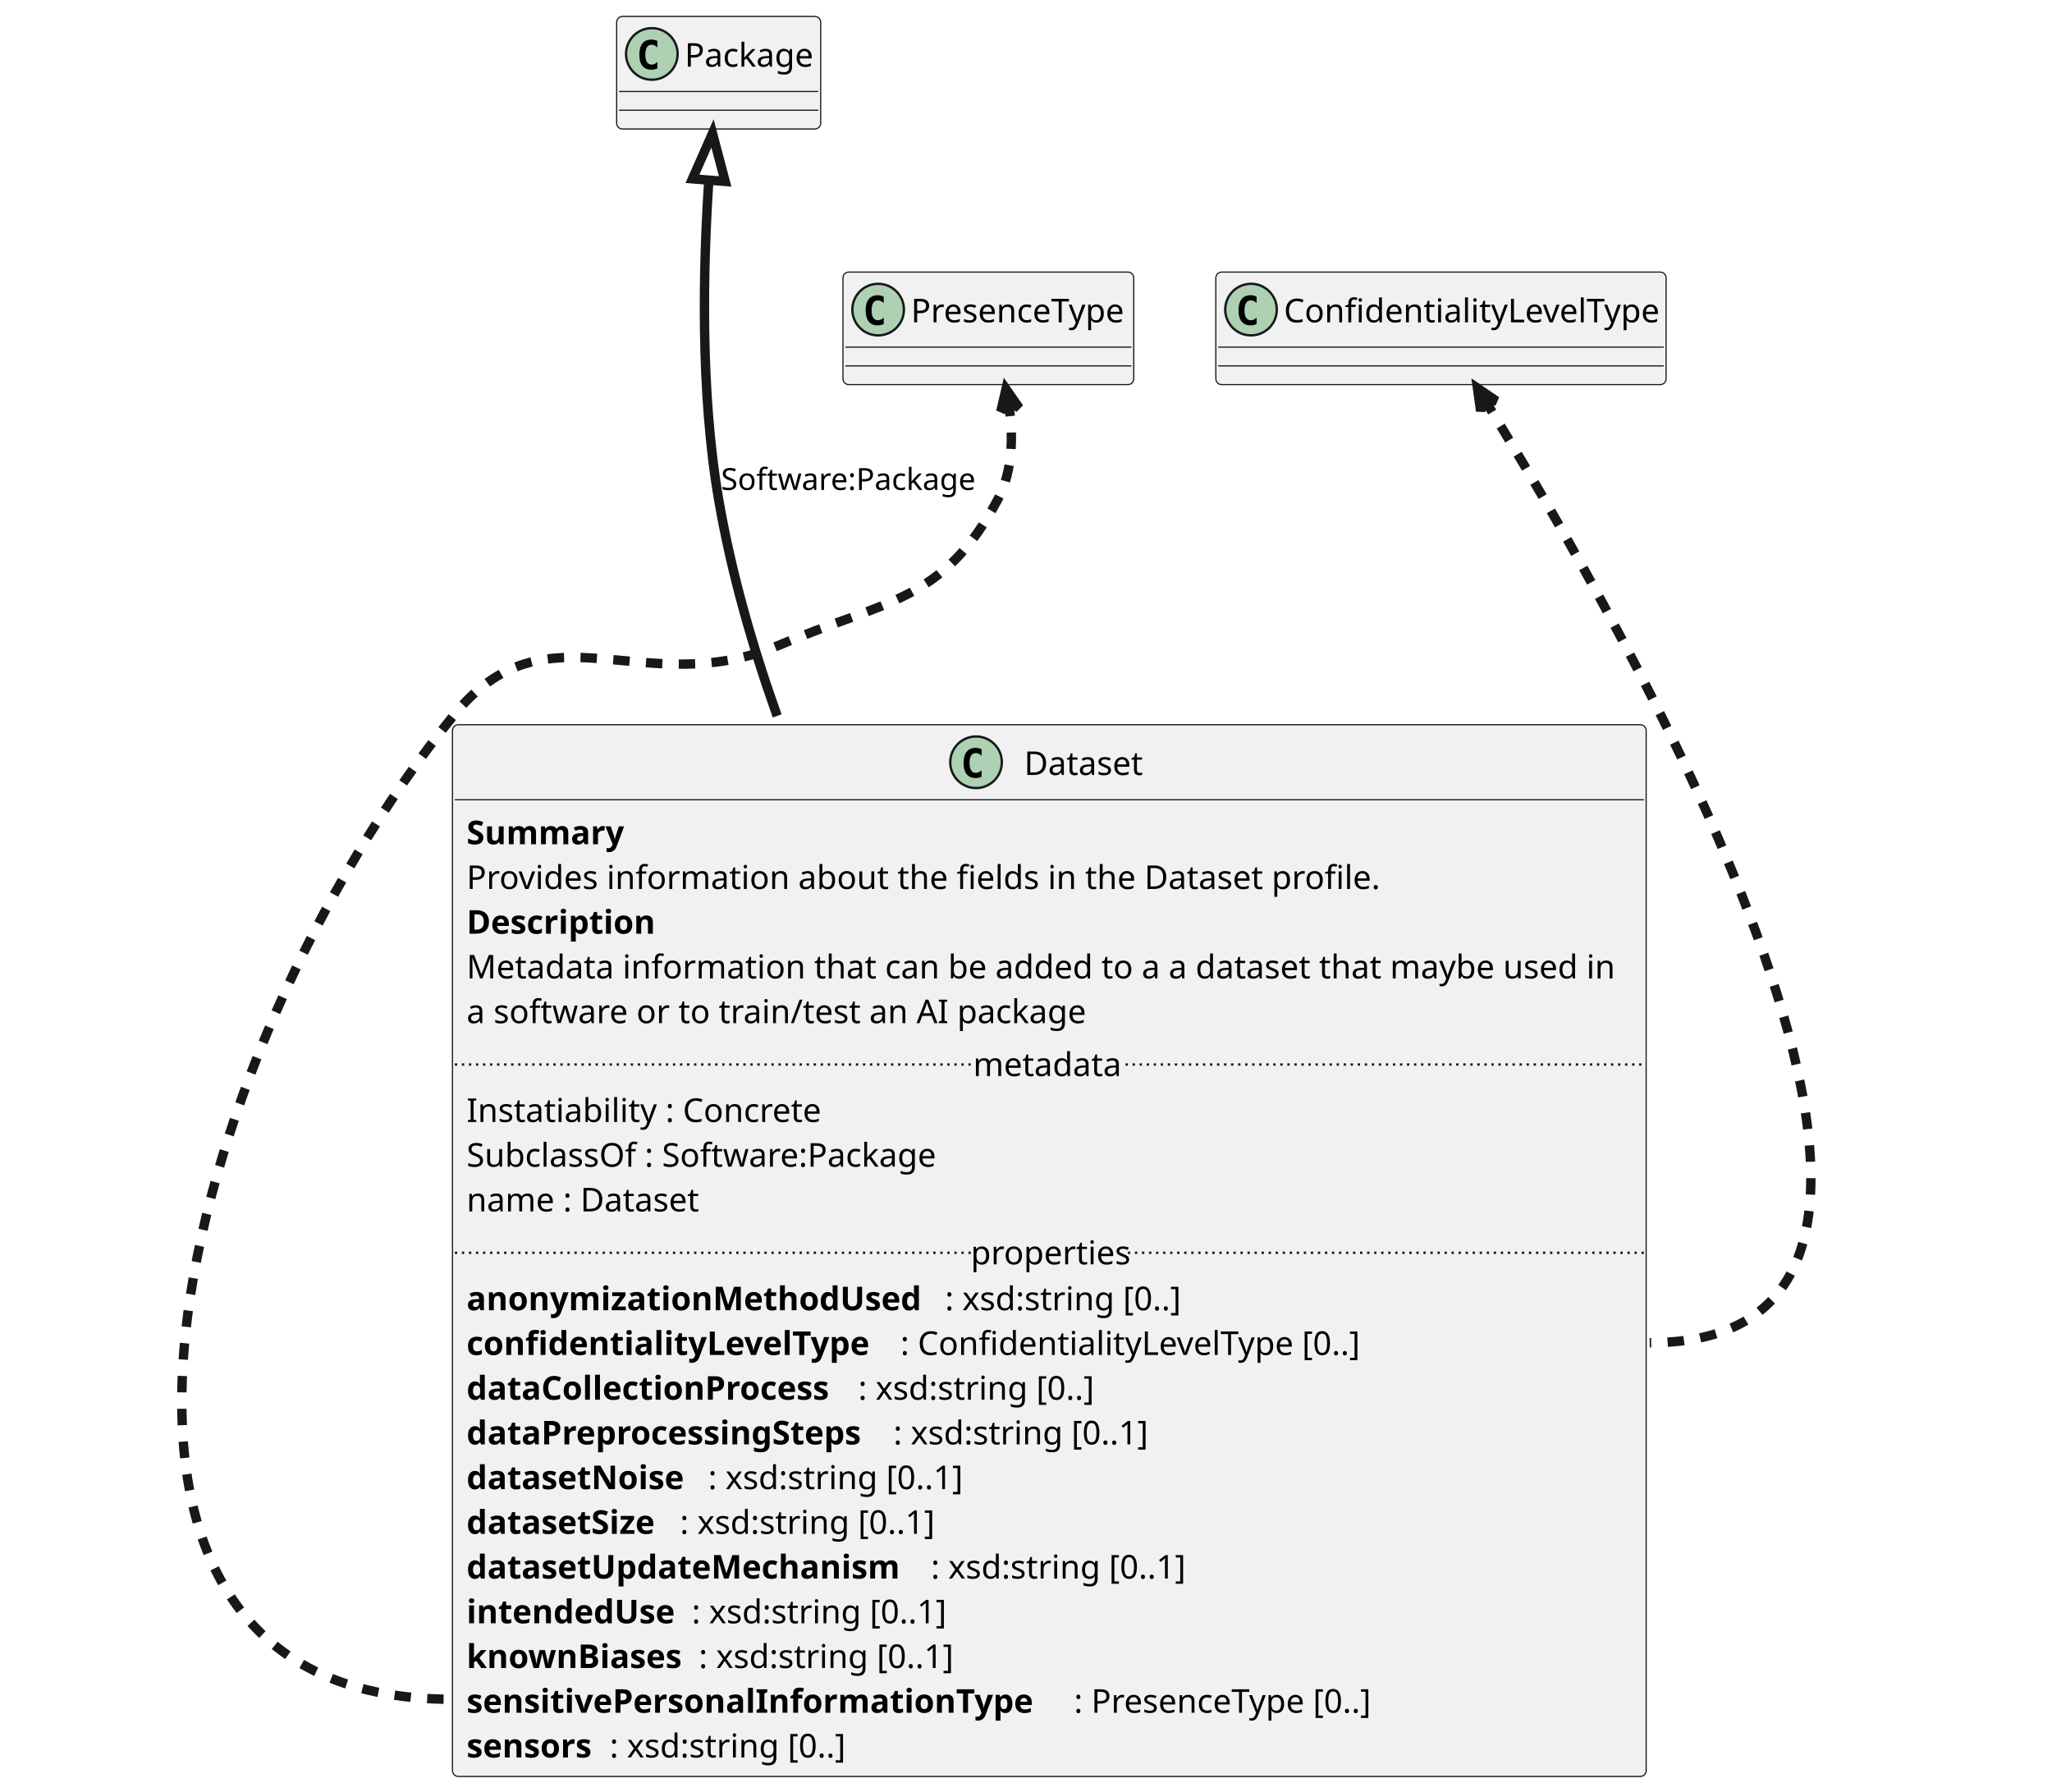
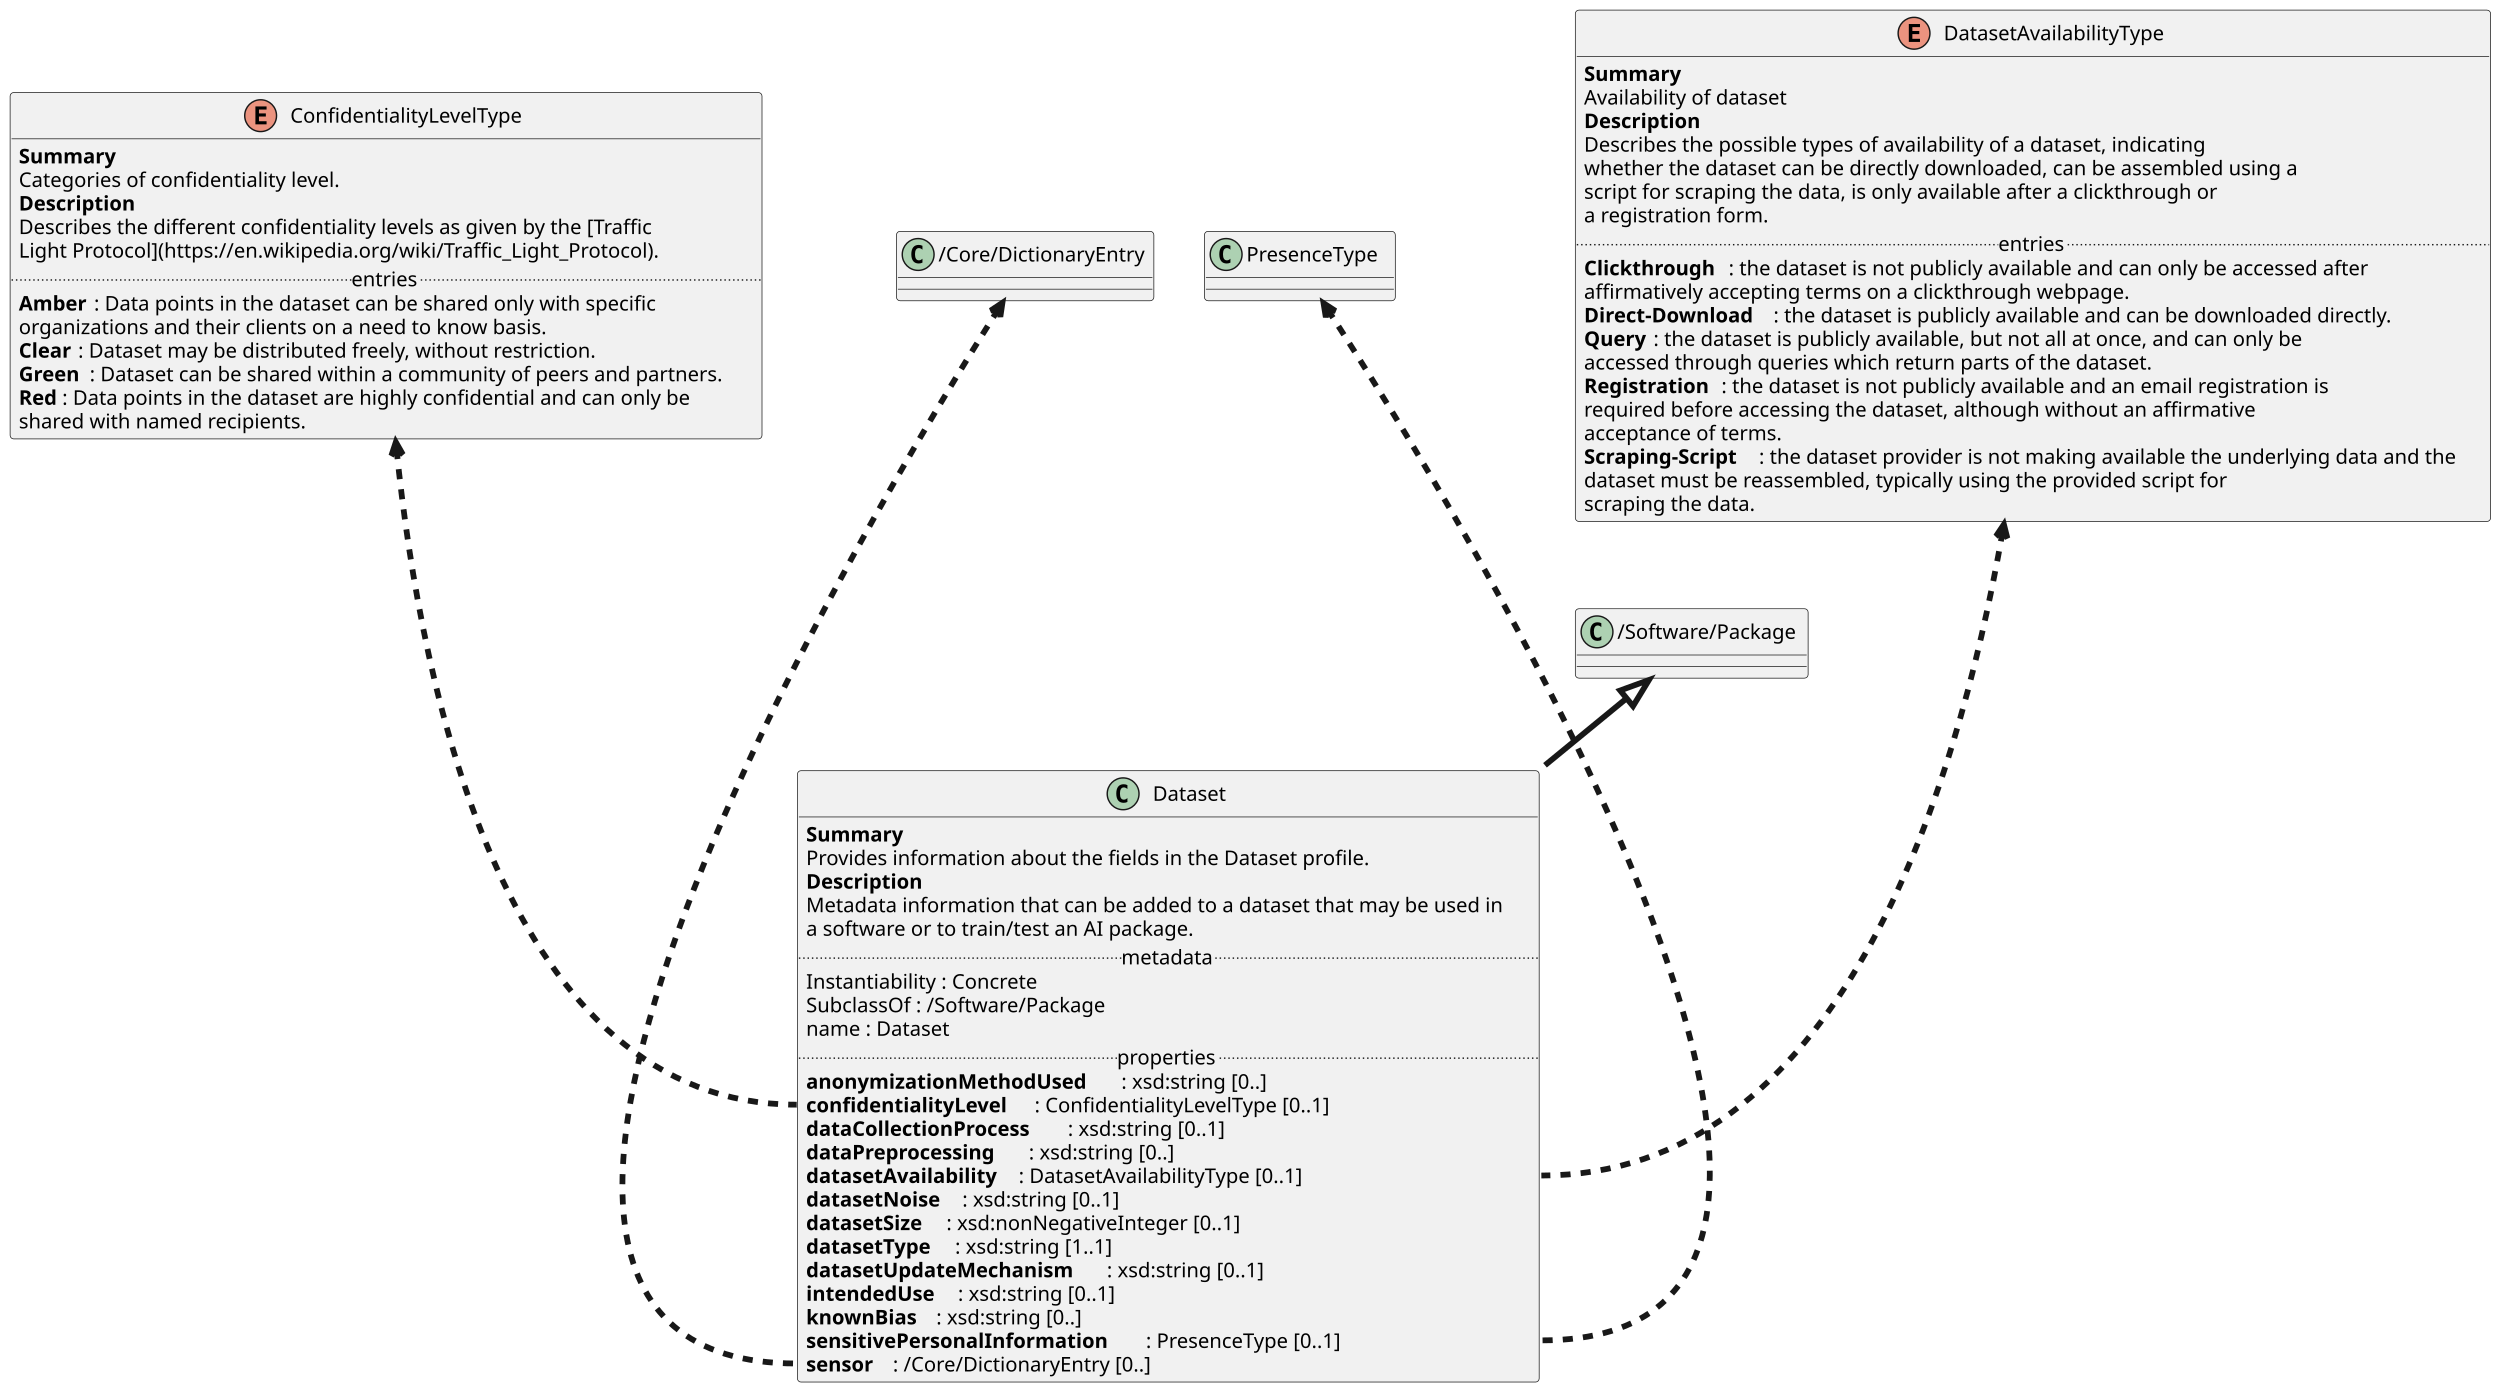
- <svg xmlns="http://www.w3.org/2000/svg" contentStyleType="text/css" height="764px" preserveAspectRatio="none" style="width:875px;height:764px;background:#FFFFFF;" version="1.1" viewBox="0 0 875 764" width="875px" zoomAndPan="magnify">
+ <svg xmlns="http://www.w3.org/2000/svg" contentStyleType="text/css" height="962px" preserveAspectRatio="none" style="width:1729px;height:962px;background:#FFFFFF;" version="1.1" viewBox="0 0 1729 962" width="1729px" zoomAndPan="magnify">
  <defs />
  <g>
+     <g id="elem_ConfidentialityLevelType">
+       <rect codeLine="4" fill="#F1F1F1" height="239.562" id="ConfidentialityLevelType" rx="2.5" ry="2.5" style="stroke:#181818;stroke-width:0.5;" width="520" x="7" y="64" />
+       <ellipse cx="180.25" cy="80" fill="#EB937F" rx="11" ry="11" style="stroke:#181818;stroke-width:1.0;" />
+       <path d="M184.359,86 L176.641,86 L176.641,73.609 L184.359,73.609 L184.359,75.766 L179.094,75.766 L179.094,78.438 L183.859,78.438 L183.859,80.594 L179.094,80.594 L179.094,83.844 L184.359,83.844 L184.359,86 Z " fill="#000000" />
+       <text fill="#000000" font-family="sans-serif" font-size="14" lengthAdjust="spacing" textLength="165" x="200.75" y="84.847">ConfidentialityLevelType</text>
+       <line style="stroke:#181818;stroke-width:0.5;" x1="8" x2="526" y1="96" y2="96" />
+       <text fill="#000000" font-family="sans-serif" font-size="14" font-weight="bold" lengthAdjust="spacing" textLength="73" x="13" y="112.995">Summary</text>
+       <text fill="#000000" font-family="sans-serif" font-size="14" lengthAdjust="spacing" textLength="229" x="13" y="129.292">Categories of confidentiality level.</text>
+       <text fill="#000000" font-family="sans-serif" font-size="14" font-weight="bold" lengthAdjust="spacing" textLength="90" x="13" y="145.589">Description</text>
+       <text fill="#000000" font-family="sans-serif" font-size="14" lengthAdjust="spacing" textLength="457" x="13" y="161.886">Describes the different confidentiality levels as given by the [Traffic</text>
+       <text fill="#000000" font-family="sans-serif" font-size="14" lengthAdjust="spacing" textLength="456" x="13" y="178.183">Light Protocol](https://en.wikipedia.org/wiki/Traffic_Light_Protocol).</text>
+       <text fill="#000000" font-family="sans-serif" font-size="14" font-weight="bold" lengthAdjust="spacing" textLength="52" x="13" y="214.776">Amber</text>
+       <text fill="#000000" font-family="sans-serif" font-size="14" lengthAdjust="spacing" textLength="410" x="65" y="214.776">: Data points in the dataset can be shared only with specific</text>
+       <text fill="#000000" font-family="sans-serif" font-size="14" lengthAdjust="spacing" textLength="384" x="13" y="231.073">organizations and their clients on a need to know basis.</text>
+       <text fill="#000000" font-family="sans-serif" font-size="14" font-weight="bold" lengthAdjust="spacing" textLength="41" x="13" y="247.37">Clear</text>
+       <text fill="#000000" font-family="sans-serif" font-size="14" lengthAdjust="spacing" textLength="372" x="54" y="247.37">: Dataset may be distributed freely, without restriction.</text>
+       <text fill="#000000" font-family="sans-serif" font-size="14" font-weight="bold" lengthAdjust="spacing" textLength="49" x="13" y="263.667">Green</text>
+       <text fill="#000000" font-family="sans-serif" font-size="14" lengthAdjust="spacing" textLength="459" x="62" y="263.667">: Dataset can be shared within a community of peers and partners.</text>
+       <text fill="#000000" font-family="sans-serif" font-size="14" font-weight="bold" lengthAdjust="spacing" textLength="30" x="13" y="279.964">Red</text>
+       <text fill="#000000" font-family="sans-serif" font-size="14" lengthAdjust="spacing" textLength="453" x="43" y="279.964">: Data points in the dataset are highly confidential and can only be</text>
+       <text fill="#000000" font-family="sans-serif" font-size="14" lengthAdjust="spacing" textLength="208" x="13" y="296.261">shared with named recipients.</text>
+       <line style="stroke:#181818;stroke-width:1.0;stroke-dasharray:1.0,2.0;" x1="8" x2="243" y1="193.633" y2="193.633" />
+       <text fill="#000000" font-family="sans-serif" font-size="14" lengthAdjust="spacing" textLength="48" x="243" y="197.98">entries</text>
+       <line style="stroke:#181818;stroke-width:1.0;stroke-dasharray:1.0,2.0;" x1="291" x2="526" y1="193.633" y2="193.633" />
+     </g>
+     <g id="elem_DatasetAvailabilityType">
+       <rect codeLine="18" fill="#F1F1F1" height="353.641" id="DatasetAvailabilityType" rx="2.5" ry="2.5" style="stroke:#181818;stroke-width:0.5;" width="633" x="1089.5" y="7" />
+       <ellipse cx="1323.75" cy="23" fill="#EB937F" rx="11" ry="11" style="stroke:#181818;stroke-width:1.0;" />
+       <path d="M1327.859,29 L1320.141,29 L1320.141,16.609 L1327.859,16.609 L1327.859,18.766 L1322.594,18.766 L1322.594,21.438 L1327.359,21.438 L1327.359,23.594 L1322.594,23.594 L1322.594,26.844 L1327.859,26.844 L1327.859,29 Z " fill="#000000" />
+       <text fill="#000000" font-family="sans-serif" font-size="14" lengthAdjust="spacing" textLength="156" x="1344.25" y="27.847">DatasetAvailabilityType</text>
+       <line style="stroke:#181818;stroke-width:0.5;" x1="1090.5" x2="1721.5" y1="39" y2="39" />
+       <text fill="#000000" font-family="sans-serif" font-size="14" font-weight="bold" lengthAdjust="spacing" textLength="73" x="1095.5" y="55.995">Summary</text>
+       <text fill="#000000" font-family="sans-serif" font-size="14" lengthAdjust="spacing" textLength="141" x="1095.5" y="72.292">Availability of dataset</text>
+       <text fill="#000000" font-family="sans-serif" font-size="14" font-weight="bold" lengthAdjust="spacing" textLength="90" x="1095.5" y="88.589">Description</text>
+       <text fill="#000000" font-family="sans-serif" font-size="14" lengthAdjust="spacing" textLength="448" x="1095.5" y="104.886">Describes the possible types of availability of a dataset, indicating</text>
+       <text fill="#000000" font-family="sans-serif" font-size="14" lengthAdjust="spacing" textLength="522" x="1095.5" y="121.183">whether the dataset can be directly downloaded, can be assembled using a</text>
+       <text fill="#000000" font-family="sans-serif" font-size="14" lengthAdjust="spacing" textLength="451" x="1095.5" y="137.48">script for scraping the data, is only available after a clickthrough or</text>
+       <text fill="#000000" font-family="sans-serif" font-size="14" lengthAdjust="spacing" textLength="129" x="1095.5" y="153.776">a registration form.</text>
+       <text fill="#000000" font-family="sans-serif" font-size="14" font-weight="bold" lengthAdjust="spacing" textLength="100" x="1095.5" y="190.37">Clickthrough</text>
+       <text fill="#000000" font-family="sans-serif" font-size="14" lengthAdjust="spacing" textLength="466" x="1195.5" y="190.37">: the dataset is not publicly available and can only be accessed after</text>
+       <text fill="#000000" font-family="sans-serif" font-size="14" lengthAdjust="spacing" textLength="390" x="1095.5" y="206.667">affirmatively accepting terms on a clickthrough webpage.</text>
+       <text fill="#000000" font-family="sans-serif" font-size="14" font-weight="bold" lengthAdjust="spacing" textLength="131" x="1095.5" y="222.964">Direct-Download</text>
+       <text fill="#000000" font-family="sans-serif" font-size="14" lengthAdjust="spacing" textLength="447" x="1226.5" y="222.964">: the dataset is publicly available and can be downloaded directly.</text>
+       <text fill="#000000" font-family="sans-serif" font-size="14" font-weight="bold" lengthAdjust="spacing" textLength="48" x="1095.5" y="239.261">Query</text>
+       <text fill="#000000" font-family="sans-serif" font-size="14" lengthAdjust="spacing" textLength="469" x="1143.5" y="239.261">: the dataset is publicly available, but not all at once, and can only be</text>
+       <text fill="#000000" font-family="sans-serif" font-size="14" lengthAdjust="spacing" textLength="415" x="1095.5" y="255.558">accessed through queries which return parts of the dataset.</text>
+       <text fill="#000000" font-family="sans-serif" font-size="14" font-weight="bold" lengthAdjust="spacing" textLength="95" x="1095.5" y="271.854">Registration</text>
+       <text fill="#000000" font-family="sans-serif" font-size="14" lengthAdjust="spacing" textLength="435" x="1190.5" y="271.854">: the dataset is not publicly available and an email registration is</text>
+       <text fill="#000000" font-family="sans-serif" font-size="14" lengthAdjust="spacing" textLength="482" x="1095.5" y="288.151">required before accessing the dataset, although without an affirmative</text>
+       <text fill="#000000" font-family="sans-serif" font-size="14" lengthAdjust="spacing" textLength="146" x="1095.5" y="304.448">acceptance of terms.</text>
+       <text fill="#000000" font-family="sans-serif" font-size="14" font-weight="bold" lengthAdjust="spacing" textLength="121" x="1095.5" y="320.745">Scraping-Script</text>
+       <text fill="#000000" font-family="sans-serif" font-size="14" lengthAdjust="spacing" textLength="500" x="1216.5" y="320.745">: the dataset provider is not making available the underlying data and the</text>
+       <text fill="#000000" font-family="sans-serif" font-size="14" lengthAdjust="spacing" textLength="465" x="1095.5" y="337.042">dataset must be reassembled, typically using the provided script for</text>
+       <text fill="#000000" font-family="sans-serif" font-size="14" lengthAdjust="spacing" textLength="124" x="1095.5" y="353.339">scraping the data.</text>
+       <line style="stroke:#181818;stroke-width:1.0;stroke-dasharray:1.0,2.0;" x1="1090.5" x2="1382" y1="169.227" y2="169.227" />
+       <text fill="#000000" font-family="sans-serif" font-size="14" lengthAdjust="spacing" textLength="48" x="1382" y="173.573">entries</text>
+       <line style="stroke:#181818;stroke-width:1.0;stroke-dasharray:1.0,2.0;" x1="1430" x2="1721.5" y1="169.227" y2="169.227" />
+     </g>
    <g id="elem_Dataset">
-       <rect codeLine="6" fill="#F1F1F1" height="448.426" id="Dataset" rx="2.5" ry="2.5" style="stroke:#181818;stroke-width:0.5;" width="509" x="192.95" y="309" />
-       <ellipse cx="416.2" cy="325" fill="#ADD1B2" rx="11" ry="11" style="stroke:#181818;stroke-width:1.0;" />
-       <path d="M415.997,331.734 Q413.512,331.734 412.184,330.094 Q410.872,328.422 410.872,325.312 Q410.872,322.188 412.184,320.531 Q413.512,318.875 415.997,318.875 Q416.716,318.875 417.372,319.031 Q418.012,319.188 418.575,319.484 L418.575,322.203 Q418.216,321.859 417.919,321.672 Q417.622,321.469 417.356,321.344 Q417.044,321.203 416.731,321.141 Q416.434,321.078 416.122,321.078 Q414.794,321.078 414.106,322.141 Q413.419,323.234 413.419,325.312 Q413.419,327.406 414.106,328.469 Q414.794,329.547 416.122,329.547 Q416.762,329.547 417.356,329.266 Q417.653,329.141 417.934,328.953 Q418.231,328.75 418.575,328.422 L418.575,331.141 Q417.997,331.438 417.356,331.594 Q416.716,331.734 415.997,331.734 Z " fill="#000000" />
-       <text fill="#000000" font-family="sans-serif" font-size="14" lengthAdjust="spacing" textLength="54" x="436.7" y="330.432">Dataset</text>
-       <line style="stroke:#181818;stroke-width:0.5;" x1="193.95" x2="700.95" y1="341" y2="341" />
-       <text fill="#000000" font-family="sans-serif" font-size="14" font-weight="bold" lengthAdjust="spacing" textLength="68" x="198.95" y="359.966">Summary</text>
-       <text fill="#000000" font-family="sans-serif" font-size="14" lengthAdjust="spacing" textLength="391" x="198.95" y="379.034">Provides information about the fields in the Dataset profile.</text>
-       <text fill="#000000" font-family="sans-serif" font-size="14" font-weight="bold" lengthAdjust="spacing" textLength="83" x="198.95" y="398.102">Description</text>
-       <text fill="#000000" font-family="sans-serif" font-size="14" lengthAdjust="spacing" textLength="497" x="198.95" y="417.17">Metadata information that can be added to a a dataset that maybe used in</text>
-       <text fill="#000000" font-family="sans-serif" font-size="14" lengthAdjust="spacing" textLength="270" x="198.95" y="436.238">a software or to train/test an AI package</text>
-       <text fill="#000000" font-family="sans-serif" font-size="14" lengthAdjust="spacing" textLength="152" x="198.95" y="478.373">Instatiability : Concrete</text>
-       <text fill="#000000" font-family="sans-serif" font-size="14" lengthAdjust="spacing" textLength="201" x="198.95" y="497.441">SubclassOf : Software:Package</text>
-       <text fill="#000000" font-family="sans-serif" font-size="14" lengthAdjust="spacing" textLength="102" x="198.95" y="516.509">name : Dataset</text>
-       <line style="stroke:#181818;stroke-width:1.0;stroke-dasharray:1.0,2.0;" x1="193.95" x2="414.95" y1="453.873" y2="453.873" />
-       <text fill="#000000" font-family="sans-serif" font-size="14" lengthAdjust="spacing" textLength="65" x="414.95" y="458.805">metadata</text>
-       <line style="stroke:#181818;stroke-width:1.0;stroke-dasharray:1.0,2.0;" x1="479.95" x2="700.95" y1="453.873" y2="453.873" />
-       <text fill="#000000" font-family="sans-serif" font-size="14" font-weight="bold" lengthAdjust="spacing" textLength="200" x="198.95" y="558.645">anonymizationMethodUsed</text>
-       <text fill="#000000" font-family="sans-serif" font-size="14" lengthAdjust="spacing" textLength="96" x="402.95" y="558.645">: xsd:string [0..]</text>
-       <text fill="#000000" font-family="sans-serif" font-size="14" font-weight="bold" lengthAdjust="spacing" textLength="181" x="198.95" y="577.713">confidentialityLevelType</text>
-       <text fill="#000000" font-family="sans-serif" font-size="14" lengthAdjust="spacing" textLength="194" x="383.95" y="577.713">: ConfidentialityLevelType [0..]</text>
-       <text fill="#000000" font-family="sans-serif" font-size="14" font-weight="bold" lengthAdjust="spacing" textLength="163" x="198.95" y="596.781">dataCollectionProcess</text>
-       <text fill="#000000" font-family="sans-serif" font-size="14" lengthAdjust="spacing" textLength="96" x="365.95" y="596.781">: xsd:string [0..]</text>
-       <text fill="#000000" font-family="sans-serif" font-size="14" font-weight="bold" lengthAdjust="spacing" textLength="178" x="198.95" y="615.849">dataPreprocessingSteps</text>
-       <text fill="#000000" font-family="sans-serif" font-size="14" lengthAdjust="spacing" textLength="104" x="380.95" y="615.849">: xsd:string [0..1]</text>
-       <text fill="#000000" font-family="sans-serif" font-size="14" font-weight="bold" lengthAdjust="spacing" textLength="99" x="198.95" y="634.917">datasetNoise</text>
-       <text fill="#000000" font-family="sans-serif" font-size="14" lengthAdjust="spacing" textLength="104" x="301.95" y="634.917">: xsd:string [0..1]</text>
-       <text fill="#000000" font-family="sans-serif" font-size="14" font-weight="bold" lengthAdjust="spacing" textLength="87" x="198.95" y="653.985">datasetSize</text>
-       <text fill="#000000" font-family="sans-serif" font-size="14" lengthAdjust="spacing" textLength="104" x="289.95" y="653.985">: xsd:string [0..1]</text>
-       <text fill="#000000" font-family="sans-serif" font-size="14" font-weight="bold" lengthAdjust="spacing" textLength="194" x="198.95" y="673.053">datasetUpdateMechanism</text>
-       <text fill="#000000" font-family="sans-serif" font-size="14" lengthAdjust="spacing" textLength="104" x="396.95" y="673.053">: xsd:string [0..1]</text>
-       <text fill="#000000" font-family="sans-serif" font-size="14" font-weight="bold" lengthAdjust="spacing" textLength="92" x="198.95" y="692.12">intendedUse</text>
-       <text fill="#000000" font-family="sans-serif" font-size="14" lengthAdjust="spacing" textLength="104" x="294.95" y="692.12">: xsd:string [0..1]</text>
-       <text fill="#000000" font-family="sans-serif" font-size="14" font-weight="bold" lengthAdjust="spacing" textLength="95" x="198.95" y="711.188">knownBiases</text>
-       <text fill="#000000" font-family="sans-serif" font-size="14" lengthAdjust="spacing" textLength="104" x="297.95" y="711.188">: xsd:string [0..1]</text>
-       <text fill="#000000" font-family="sans-serif" font-size="14" font-weight="bold" lengthAdjust="spacing" textLength="255" x="198.95" y="730.256">sensitivePersonalInformationType</text>
-       <text fill="#000000" font-family="sans-serif" font-size="14" lengthAdjust="spacing" textLength="126" x="457.95" y="730.256">: PresenceType [0..]</text>
-       <text fill="#000000" font-family="sans-serif" font-size="14" font-weight="bold" lengthAdjust="spacing" textLength="57" x="198.95" y="749.324">sensors</text>
-       <text fill="#000000" font-family="sans-serif" font-size="14" lengthAdjust="spacing" textLength="96" x="259.95" y="749.324">: xsd:string [0..]</text>
-       <line style="stroke:#181818;stroke-width:1.0;stroke-dasharray:1.0,2.0;" x1="193.95" x2="413.95" y1="534.145" y2="534.145" />
-       <text fill="#000000" font-family="sans-serif" font-size="14" lengthAdjust="spacing" textLength="67" x="413.95" y="539.077">properties</text>
-       <line style="stroke:#181818;stroke-width:1.0;stroke-dasharray:1.0,2.0;" x1="480.95" x2="700.95" y1="534.145" y2="534.145" />
-     </g>
-     <g id="elem_ConfidentialityLevelType">
-       <rect fill="#F1F1F1" height="48" id="ConfidentialityLevelType" rx="2.5" ry="2.5" style="stroke:#181818;stroke-width:0.5;" width="192" x="518.45" y="116" />
-       <ellipse cx="533.45" cy="132" fill="#ADD1B2" rx="11" ry="11" style="stroke:#181818;stroke-width:1.0;" />
-       <path d="M533.247,138.734 Q530.763,138.734 529.434,137.094 Q528.122,135.422 528.122,132.312 Q528.122,129.188 529.434,127.531 Q530.763,125.875 533.247,125.875 Q533.966,125.875 534.622,126.031 Q535.263,126.188 535.825,126.484 L535.825,129.203 Q535.466,128.859 535.169,128.672 Q534.872,128.469 534.606,128.344 Q534.294,128.203 533.981,128.141 Q533.684,128.078 533.372,128.078 Q532.044,128.078 531.356,129.141 Q530.669,130.234 530.669,132.312 Q530.669,134.406 531.356,135.469 Q532.044,136.547 533.372,136.547 Q534.013,136.547 534.606,136.266 Q534.903,136.141 535.184,135.953 Q535.481,135.75 535.825,135.422 L535.825,138.141 Q535.247,138.438 534.606,138.594 Q533.966,138.734 533.247,138.734 Z " fill="#000000" />
-       <text fill="#000000" font-family="sans-serif" font-size="14" lengthAdjust="spacing" textLength="160" x="547.45" y="137.432">ConfidentialityLevelType</text>
-       <line style="stroke:#181818;stroke-width:0.5;" x1="519.45" x2="709.45" y1="148" y2="148" />
-       <line style="stroke:#181818;stroke-width:0.5;" x1="519.45" x2="709.45" y1="156" y2="156" />
+       <rect codeLine="41" fill="#F1F1F1" height="422.828" id="Dataset" rx="2.5" ry="2.5" style="stroke:#181818;stroke-width:0.5;" width="513" x="551.5" y="533" />
+       <ellipse cx="776.75" cy="549" fill="#ADD1B2" rx="11" ry="11" style="stroke:#181818;stroke-width:1.0;" />
+       <path d="M779.719,554.641 Q779.141,554.938 778.5,555.078 Q777.859,555.234 777.156,555.234 Q774.656,555.234 773.328,553.594 Q772.016,551.938 772.016,548.812 Q772.016,545.688 773.328,544.031 Q774.656,542.375 777.156,542.375 Q777.859,542.375 778.5,542.531 Q779.156,542.688 779.719,542.984 L779.719,545.703 Q779.094,545.125 778.5,544.859 Q777.906,544.578 777.281,544.578 Q775.938,544.578 775.25,545.656 Q774.562,546.719 774.562,548.812 Q774.562,550.906 775.25,551.984 Q775.938,553.047 777.281,553.047 Q777.906,553.047 778.5,552.781 Q779.094,552.5 779.719,551.922 L779.719,554.641 Z " fill="#000000" />
+       <text fill="#000000" font-family="sans-serif" font-size="14" lengthAdjust="spacing" textLength="54" x="797.25" y="553.847">Dataset</text>
+       <line style="stroke:#181818;stroke-width:0.5;" x1="552.5" x2="1063.5" y1="565" y2="565" />
+       <text fill="#000000" font-family="sans-serif" font-size="14" font-weight="bold" lengthAdjust="spacing" textLength="73" x="557.5" y="581.995">Summary</text>
+       <text fill="#000000" font-family="sans-serif" font-size="14" lengthAdjust="spacing" textLength="402" x="557.5" y="598.292">Provides information about the fields in the Dataset profile.</text>
+       <text fill="#000000" font-family="sans-serif" font-size="14" font-weight="bold" lengthAdjust="spacing" textLength="90" x="557.5" y="614.589">Description</text>
+       <text fill="#000000" font-family="sans-serif" font-size="14" lengthAdjust="spacing" textLength="501" x="557.5" y="630.886">Metadata information that can be added to a dataset that may be used in</text>
+       <text fill="#000000" font-family="sans-serif" font-size="14" lengthAdjust="spacing" textLength="277" x="557.5" y="647.183">a software or to train/test an AI package.</text>
+       <text fill="#000000" font-family="sans-serif" font-size="14" lengthAdjust="spacing" textLength="165" x="557.5" y="683.776">Instantiability : Concrete</text>
+       <text fill="#000000" font-family="sans-serif" font-size="14" lengthAdjust="spacing" textLength="219" x="557.5" y="700.073">SubclassOf : /Software/Package</text>
+       <text fill="#000000" font-family="sans-serif" font-size="14" lengthAdjust="spacing" textLength="106" x="557.5" y="716.37">name : Dataset</text>
+       <line style="stroke:#181818;stroke-width:1.0;stroke-dasharray:1.0,2.0;" x1="552.5" x2="775.5" y1="662.633" y2="662.633" />
+       <text fill="#000000" font-family="sans-serif" font-size="14" lengthAdjust="spacing" textLength="65" x="775.5" y="666.98">metadata</text>
+       <line style="stroke:#181818;stroke-width:1.0;stroke-dasharray:1.0,2.0;" x1="840.5" x2="1063.5" y1="662.633" y2="662.633" />
+       <text fill="#000000" font-family="sans-serif" font-size="14" font-weight="bold" lengthAdjust="spacing" textLength="213" x="557.5" y="752.964">anonymizationMethodUsed</text>
+       <text fill="#000000" font-family="sans-serif" font-size="14" lengthAdjust="spacing" textLength="108" x="775.5" y="752.964">: xsd:string [0..]</text>
+       <text fill="#000000" font-family="sans-serif" font-size="14" font-weight="bold" lengthAdjust="spacing" textLength="153" x="557.5" y="769.261">confidentialityLevel</text>
+       <text fill="#000000" font-family="sans-serif" font-size="14" lengthAdjust="spacing" textLength="214" x="715.5" y="769.261">: ConfidentialityLevelType [0..1]</text>
+       <text fill="#000000" font-family="sans-serif" font-size="14" font-weight="bold" lengthAdjust="spacing" textLength="176" x="557.5" y="785.558">dataCollectionProcess</text>
+       <text fill="#000000" font-family="sans-serif" font-size="14" lengthAdjust="spacing" textLength="117" x="738.5" y="785.558">: xsd:string [0..1]</text>
+       <text fill="#000000" font-family="sans-serif" font-size="14" font-weight="bold" lengthAdjust="spacing" textLength="149" x="557.5" y="801.855">dataPreprocessing</text>
+       <text fill="#000000" font-family="sans-serif" font-size="14" lengthAdjust="spacing" textLength="108" x="711.5" y="801.855">: xsd:string [0..]</text>
+       <text fill="#000000" font-family="sans-serif" font-size="14" font-weight="bold" lengthAdjust="spacing" textLength="142" x="557.5" y="818.151">datasetAvailability</text>
+       <text fill="#000000" font-family="sans-serif" font-size="14" lengthAdjust="spacing" textLength="205" x="704.5" y="818.151">: DatasetAvailabilityType [0..1]</text>
+       <text fill="#000000" font-family="sans-serif" font-size="14" font-weight="bold" lengthAdjust="spacing" textLength="103" x="557.5" y="834.448">datasetNoise</text>
+       <text fill="#000000" font-family="sans-serif" font-size="14" lengthAdjust="spacing" textLength="117" x="665.5" y="834.448">: xsd:string [0..1]</text>
+       <text fill="#000000" font-family="sans-serif" font-size="14" font-weight="bold" lengthAdjust="spacing" textLength="92" x="557.5" y="850.745">datasetSize</text>
+       <text fill="#000000" font-family="sans-serif" font-size="14" lengthAdjust="spacing" textLength="214" x="654.5" y="850.745">: xsd:nonNegativeInteger [0..1]</text>
+       <text fill="#000000" font-family="sans-serif" font-size="14" font-weight="bold" lengthAdjust="spacing" textLength="98" x="557.5" y="867.042">datasetType</text>
+       <text fill="#000000" font-family="sans-serif" font-size="14" lengthAdjust="spacing" textLength="117" x="660.5" y="867.042">: xsd:string [1..1]</text>
+       <text fill="#000000" font-family="sans-serif" font-size="14" font-weight="bold" lengthAdjust="spacing" textLength="203" x="557.5" y="883.339">datasetUpdateMechanism</text>
+       <text fill="#000000" font-family="sans-serif" font-size="14" lengthAdjust="spacing" textLength="117" x="765.5" y="883.339">: xsd:string [0..1]</text>
+       <text fill="#000000" font-family="sans-serif" font-size="14" font-weight="bold" lengthAdjust="spacing" textLength="100" x="557.5" y="899.636">intendedUse</text>
+       <text fill="#000000" font-family="sans-serif" font-size="14" lengthAdjust="spacing" textLength="117" x="662.5" y="899.636">: xsd:string [0..1]</text>
+       <text fill="#000000" font-family="sans-serif" font-size="14" font-weight="bold" lengthAdjust="spacing" textLength="85" x="557.5" y="915.933">knownBias</text>
+       <text fill="#000000" font-family="sans-serif" font-size="14" lengthAdjust="spacing" textLength="108" x="647.5" y="915.933">: xsd:string [0..]</text>
+       <text fill="#000000" font-family="sans-serif" font-size="14" font-weight="bold" lengthAdjust="spacing" textLength="230" x="557.5" y="932.23">sensitivePersonalInformation</text>
+       <text fill="#000000" font-family="sans-serif" font-size="14" lengthAdjust="spacing" textLength="149" x="792.5" y="932.23">: PresenceType [0..1]</text>
+       <text fill="#000000" font-family="sans-serif" font-size="14" font-weight="bold" lengthAdjust="spacing" textLength="55" x="557.5" y="948.526">sensor</text>
+       <text fill="#000000" font-family="sans-serif" font-size="14" lengthAdjust="spacing" textLength="186" x="617.5" y="948.526">: /Core/DictionaryEntry [0..]</text>
+       <line style="stroke:#181818;stroke-width:1.0;stroke-dasharray:1.0,2.0;" x1="552.5" x2="772.5" y1="731.82" y2="731.82" />
+       <text fill="#000000" font-family="sans-serif" font-size="14" lengthAdjust="spacing" textLength="71" x="772.5" y="736.167">properties</text>
+       <line style="stroke:#181818;stroke-width:1.0;stroke-dasharray:1.0,2.0;" x1="843.5" x2="1063.5" y1="731.82" y2="731.82" />
    </g>
    <g id="elem_PresenceType">
-       <rect fill="#F1F1F1" height="48" id="PresenceType" rx="2.5" ry="2.5" style="stroke:#181818;stroke-width:0.5;" width="124" x="359.45" y="116" />
-       <ellipse cx="374.45" cy="132" fill="#ADD1B2" rx="11" ry="11" style="stroke:#181818;stroke-width:1.0;" />
-       <path d="M374.247,138.734 Q371.762,138.734 370.434,137.094 Q369.122,135.422 369.122,132.312 Q369.122,129.188 370.434,127.531 Q371.762,125.875 374.247,125.875 Q374.966,125.875 375.622,126.031 Q376.262,126.188 376.825,126.484 L376.825,129.203 Q376.466,128.859 376.169,128.672 Q375.872,128.469 375.606,128.344 Q375.294,128.203 374.981,128.141 Q374.684,128.078 374.372,128.078 Q373.044,128.078 372.356,129.141 Q371.669,130.234 371.669,132.312 Q371.669,134.406 372.356,135.469 Q373.044,136.547 374.372,136.547 Q375.012,136.547 375.606,136.266 Q375.903,136.141 376.184,135.953 Q376.481,135.75 376.825,135.422 L376.825,138.141 Q376.247,138.438 375.606,138.594 Q374.966,138.734 374.247,138.734 Z " fill="#000000" />
-       <text fill="#000000" font-family="sans-serif" font-size="14" lengthAdjust="spacing" textLength="92" x="388.45" y="137.432">PresenceType</text>
-       <line style="stroke:#181818;stroke-width:0.5;" x1="360.45" x2="482.45" y1="148" y2="148" />
-       <line style="stroke:#181818;stroke-width:0.5;" x1="360.45" x2="482.45" y1="156" y2="156" />
+       <rect fill="#F1F1F1" height="48" id="PresenceType" rx="2.5" ry="2.5" style="stroke:#181818;stroke-width:0.5;" width="132" x="833" y="160" />
+       <ellipse cx="848" cy="176" fill="#ADD1B2" rx="11" ry="11" style="stroke:#181818;stroke-width:1.0;" />
+       <path d="M850.969,181.641 Q850.391,181.938 849.75,182.078 Q849.109,182.234 848.406,182.234 Q845.906,182.234 844.578,180.594 Q843.266,178.938 843.266,175.812 Q843.266,172.688 844.578,171.031 Q845.906,169.375 848.406,169.375 Q849.109,169.375 849.75,169.531 Q850.406,169.688 850.969,169.984 L850.969,172.703 Q850.344,172.125 849.75,171.859 Q849.156,171.578 848.531,171.578 Q847.188,171.578 846.5,172.656 Q845.812,173.719 845.812,175.812 Q845.812,177.906 846.5,178.984 Q847.188,180.047 848.531,180.047 Q849.156,180.047 849.75,179.781 Q850.344,179.5 850.969,178.922 L850.969,181.641 Z " fill="#000000" />
+       <text fill="#000000" font-family="sans-serif" font-size="14" lengthAdjust="spacing" textLength="100" x="862" y="180.847">PresenceType</text>
+       <line style="stroke:#181818;stroke-width:0.5;" x1="834" x2="964" y1="192" y2="192" />
+       <line style="stroke:#181818;stroke-width:0.5;" x1="834" x2="964" y1="200" y2="200" />
    </g>
-     <g id="elem_Package">
-       <rect fill="#F1F1F1" height="48" id="Package" rx="2.5" ry="2.5" style="stroke:#181818;stroke-width:0.5;" width="87" x="262.95" y="7" />
-       <ellipse cx="277.95" cy="23" fill="#ADD1B2" rx="11" ry="11" style="stroke:#181818;stroke-width:1.0;" />
-       <path d="M277.747,29.734 Q275.262,29.734 273.934,28.094 Q272.622,26.422 272.622,23.312 Q272.622,20.188 273.934,18.531 Q275.262,16.875 277.747,16.875 Q278.466,16.875 279.122,17.031 Q279.762,17.188 280.325,17.484 L280.325,20.203 Q279.966,19.859 279.669,19.672 Q279.372,19.469 279.106,19.344 Q278.794,19.203 278.481,19.141 Q278.184,19.078 277.872,19.078 Q276.544,19.078 275.856,20.141 Q275.169,21.234 275.169,23.312 Q275.169,25.406 275.856,26.469 Q276.544,27.547 277.872,27.547 Q278.512,27.547 279.106,27.266 Q279.403,27.141 279.684,26.953 Q279.981,26.75 280.325,26.422 L280.325,29.141 Q279.747,29.438 279.106,29.594 Q278.466,29.734 277.747,29.734 Z " fill="#000000" />
-       <text fill="#000000" font-family="sans-serif" font-size="14" lengthAdjust="spacing" textLength="55" x="291.95" y="28.432">Package</text>
-       <line style="stroke:#181818;stroke-width:0.5;" x1="263.95" x2="348.95" y1="39" y2="39" />
-       <line style="stroke:#181818;stroke-width:0.5;" x1="263.95" x2="348.95" y1="47" y2="47" />
+     <g id="elem_/Core/DictionaryEntry">
+       <rect fill="#F1F1F1" height="48" id="/Core/DictionaryEntry" rx="2.5" ry="2.5" style="stroke:#181818;stroke-width:0.5;" width="178" x="620" y="160" />
+       <ellipse cx="635" cy="176" fill="#ADD1B2" rx="11" ry="11" style="stroke:#181818;stroke-width:1.0;" />
+       <path d="M637.969,181.641 Q637.391,181.938 636.75,182.078 Q636.109,182.234 635.406,182.234 Q632.906,182.234 631.578,180.594 Q630.266,178.938 630.266,175.812 Q630.266,172.688 631.578,171.031 Q632.906,169.375 635.406,169.375 Q636.109,169.375 636.75,169.531 Q637.406,169.688 637.969,169.984 L637.969,172.703 Q637.344,172.125 636.75,171.859 Q636.156,171.578 635.531,171.578 Q634.188,171.578 633.5,172.656 Q632.812,173.719 632.812,175.812 Q632.812,177.906 633.5,178.984 Q634.188,180.047 635.531,180.047 Q636.156,180.047 636.75,179.781 Q637.344,179.5 637.969,178.922 L637.969,181.641 Z " fill="#000000" />
+       <text fill="#000000" font-family="sans-serif" font-size="14" lengthAdjust="spacing" textLength="146" x="649" y="180.847">/Core/DictionaryEntry</text>
+       <line style="stroke:#181818;stroke-width:0.5;" x1="621" x2="797" y1="192" y2="192" />
+       <line style="stroke:#181818;stroke-width:0.5;" x1="621" x2="797" y1="200" y2="200" />
+     </g>
+     <g id="elem_/Software/Package">
+       <rect fill="#F1F1F1" height="48" id="/Software/Package" rx="2.5" ry="2.5" style="stroke:#181818;stroke-width:0.5;" width="161" x="1089.5" y="421" />
+       <ellipse cx="1104.5" cy="437" fill="#ADD1B2" rx="11" ry="11" style="stroke:#181818;stroke-width:1.0;" />
+       <path d="M1107.469,442.641 Q1106.891,442.938 1106.25,443.078 Q1105.609,443.234 1104.906,443.234 Q1102.406,443.234 1101.078,441.594 Q1099.766,439.938 1099.766,436.812 Q1099.766,433.688 1101.078,432.031 Q1102.406,430.375 1104.906,430.375 Q1105.609,430.375 1106.25,430.531 Q1106.906,430.688 1107.469,430.984 L1107.469,433.703 Q1106.844,433.125 1106.25,432.859 Q1105.656,432.578 1105.031,432.578 Q1103.688,432.578 1103,433.656 Q1102.312,434.719 1102.312,436.812 Q1102.312,438.906 1103,439.984 Q1103.688,441.047 1105.031,441.047 Q1105.656,441.047 1106.25,440.781 Q1106.844,440.5 1107.469,439.922 L1107.469,442.641 Z " fill="#000000" />
+       <text fill="#000000" font-family="sans-serif" font-size="14" lengthAdjust="spacing" textLength="129" x="1118.5" y="441.847">/Software/Package</text>
+       <line style="stroke:#181818;stroke-width:0.5;" x1="1090.5" x2="1249.5" y1="453" y2="453" />
+       <line style="stroke:#181818;stroke-width:0.5;" x1="1090.5" x2="1249.5" y1="461" y2="461" />
    </g>
    <g id="link_ConfidentialityLevelType_Dataset">
-       <path codeLine="29" d="M632.63,169.71 C692.2,266.15 868.44,572.5 703.45,572.5 " fill="none" id="ConfidentialityLevelType-backto-Dataset" style="stroke:#181818;stroke-width:4.0;stroke-dasharray:7.0,7.0;" />
-       <polygon fill="#181818" points="630.01,165.49,631.359,175.246,632.647,169.738,638.155,171.027,630.01,165.49" style="stroke:#181818;stroke-width:4.0;" />
+       <path codeLine="66" d="M274.22,310.53 C291.57,480.8 350.55,764 551,764 " fill="none" id="ConfidentialityLevelType-backto-Dataset" style="stroke:#181818;stroke-width:4.0;stroke-dasharray:7.0,7.0;" />
+       <polygon fill="#181818" points="273.75,305.77,270.671,315.125,274.25,310.745,278.631,314.325,273.75,305.77" style="stroke:#181818;stroke-width:4.0;" />
+     </g>
+     <g id="link_DatasetAvailabilityType_Dataset">
+       <path codeLine="67" d="M1385.06,367.47 C1352.43,552.89 1270.26,813 1066,813 " fill="none" id="DatasetAvailabilityType-backto-Dataset" style="stroke:#181818;stroke-width:4.0;stroke-dasharray:7.0,7.0;" />
+       <polygon fill="#181818" points="1385.89,362.68,1380.407,370.861,1385.033,367.606,1388.289,372.232,1385.89,362.68" style="stroke:#181818;stroke-width:4.0;" />
    </g>
    <g id="link_PresenceType_Dataset">
-       <path codeLine="30" d="M429.86,170.49 C432.12,184.16 432.31,200.17 425.45,213 C402.01,256.8 378.2,255.64 332.45,275 C274.24,299.63 233.2,255.87 193.45,305 C76.17,449.94 6,724.5 192.45,724.5 " fill="none" id="PresenceType-backto-Dataset" style="stroke:#181818;stroke-width:4.0;stroke-dasharray:7.0,7.0;" />
-       <polygon fill="#181818" points="428.98,165.88,426.748,175.472,429.922,170.79,434.604,173.965,428.98,165.88" style="stroke:#181818;stroke-width:4.0;" />
+       <path codeLine="68" d="M918.08,213.86 C1006.98,350.65 1363.92,927 1066,927 " fill="none" id="PresenceType-backto-Dataset" style="stroke:#181818;stroke-width:4.0;stroke-dasharray:7.0,7.0;" />
+       <polygon fill="#181818" points="915.37,209.7,916.934,219.424,918.101,213.889,923.636,215.055,915.37,209.7" style="stroke:#181818;stroke-width:4.0;" />
    </g>
-     <g id="link_Package_Dataset">
-       <path codeLine="32" d="M302.26,76.68 C299.8,113.53 298.53,167.04 306.45,213 C311.73,243.69 320.6,274.92 331.39,305.24 " fill="none" id="Package-backto-Dataset" style="stroke:#181818;stroke-width:4.0;" />
-       <polygon fill="none" points="295.27,76.25,303.82,56.87,309.22,77.36,295.27,76.25" style="stroke:#181818;stroke-width:4.0;" />
-       <text fill="#000000" font-family="sans-serif" font-size="13" lengthAdjust="spacing" textLength="109" x="307.45" y="208.897">Software:Package</text>
+     <g id="link_/Core/DictionaryEntry_Dataset">
+       <path codeLine="69" d="M690.62,213.58 C603.3,351.64 247.04,943 551,943 " fill="none" id="/Core/DictionaryEntry-backto-Dataset" style="stroke:#181818;stroke-width:4.0;stroke-dasharray:7.0,7.0;" />
+       <polygon fill="#181818" points="693.28,209.38,685.078,214.833,690.599,213.601,691.831,219.122,693.28,209.38" style="stroke:#181818;stroke-width:4.0;" />
+     </g>
+     <g id="link_/Software/Package_Dataset">
+       <path codeLine="71" d="M1125.03,482.89 C1109.03,496.02 1089.67,511.9 1068.51,529.27 " fill="none" id="/Software/Package-backto-Dataset" style="stroke:#181818;stroke-width:4.0;" />
+       <polygon fill="none" points="1120.52,477.54,1140.42,470.27,1129.4,488.36,1120.52,477.54" style="stroke:#181818;stroke-width:4.0;" />
    </g>
  </g>
</svg>
